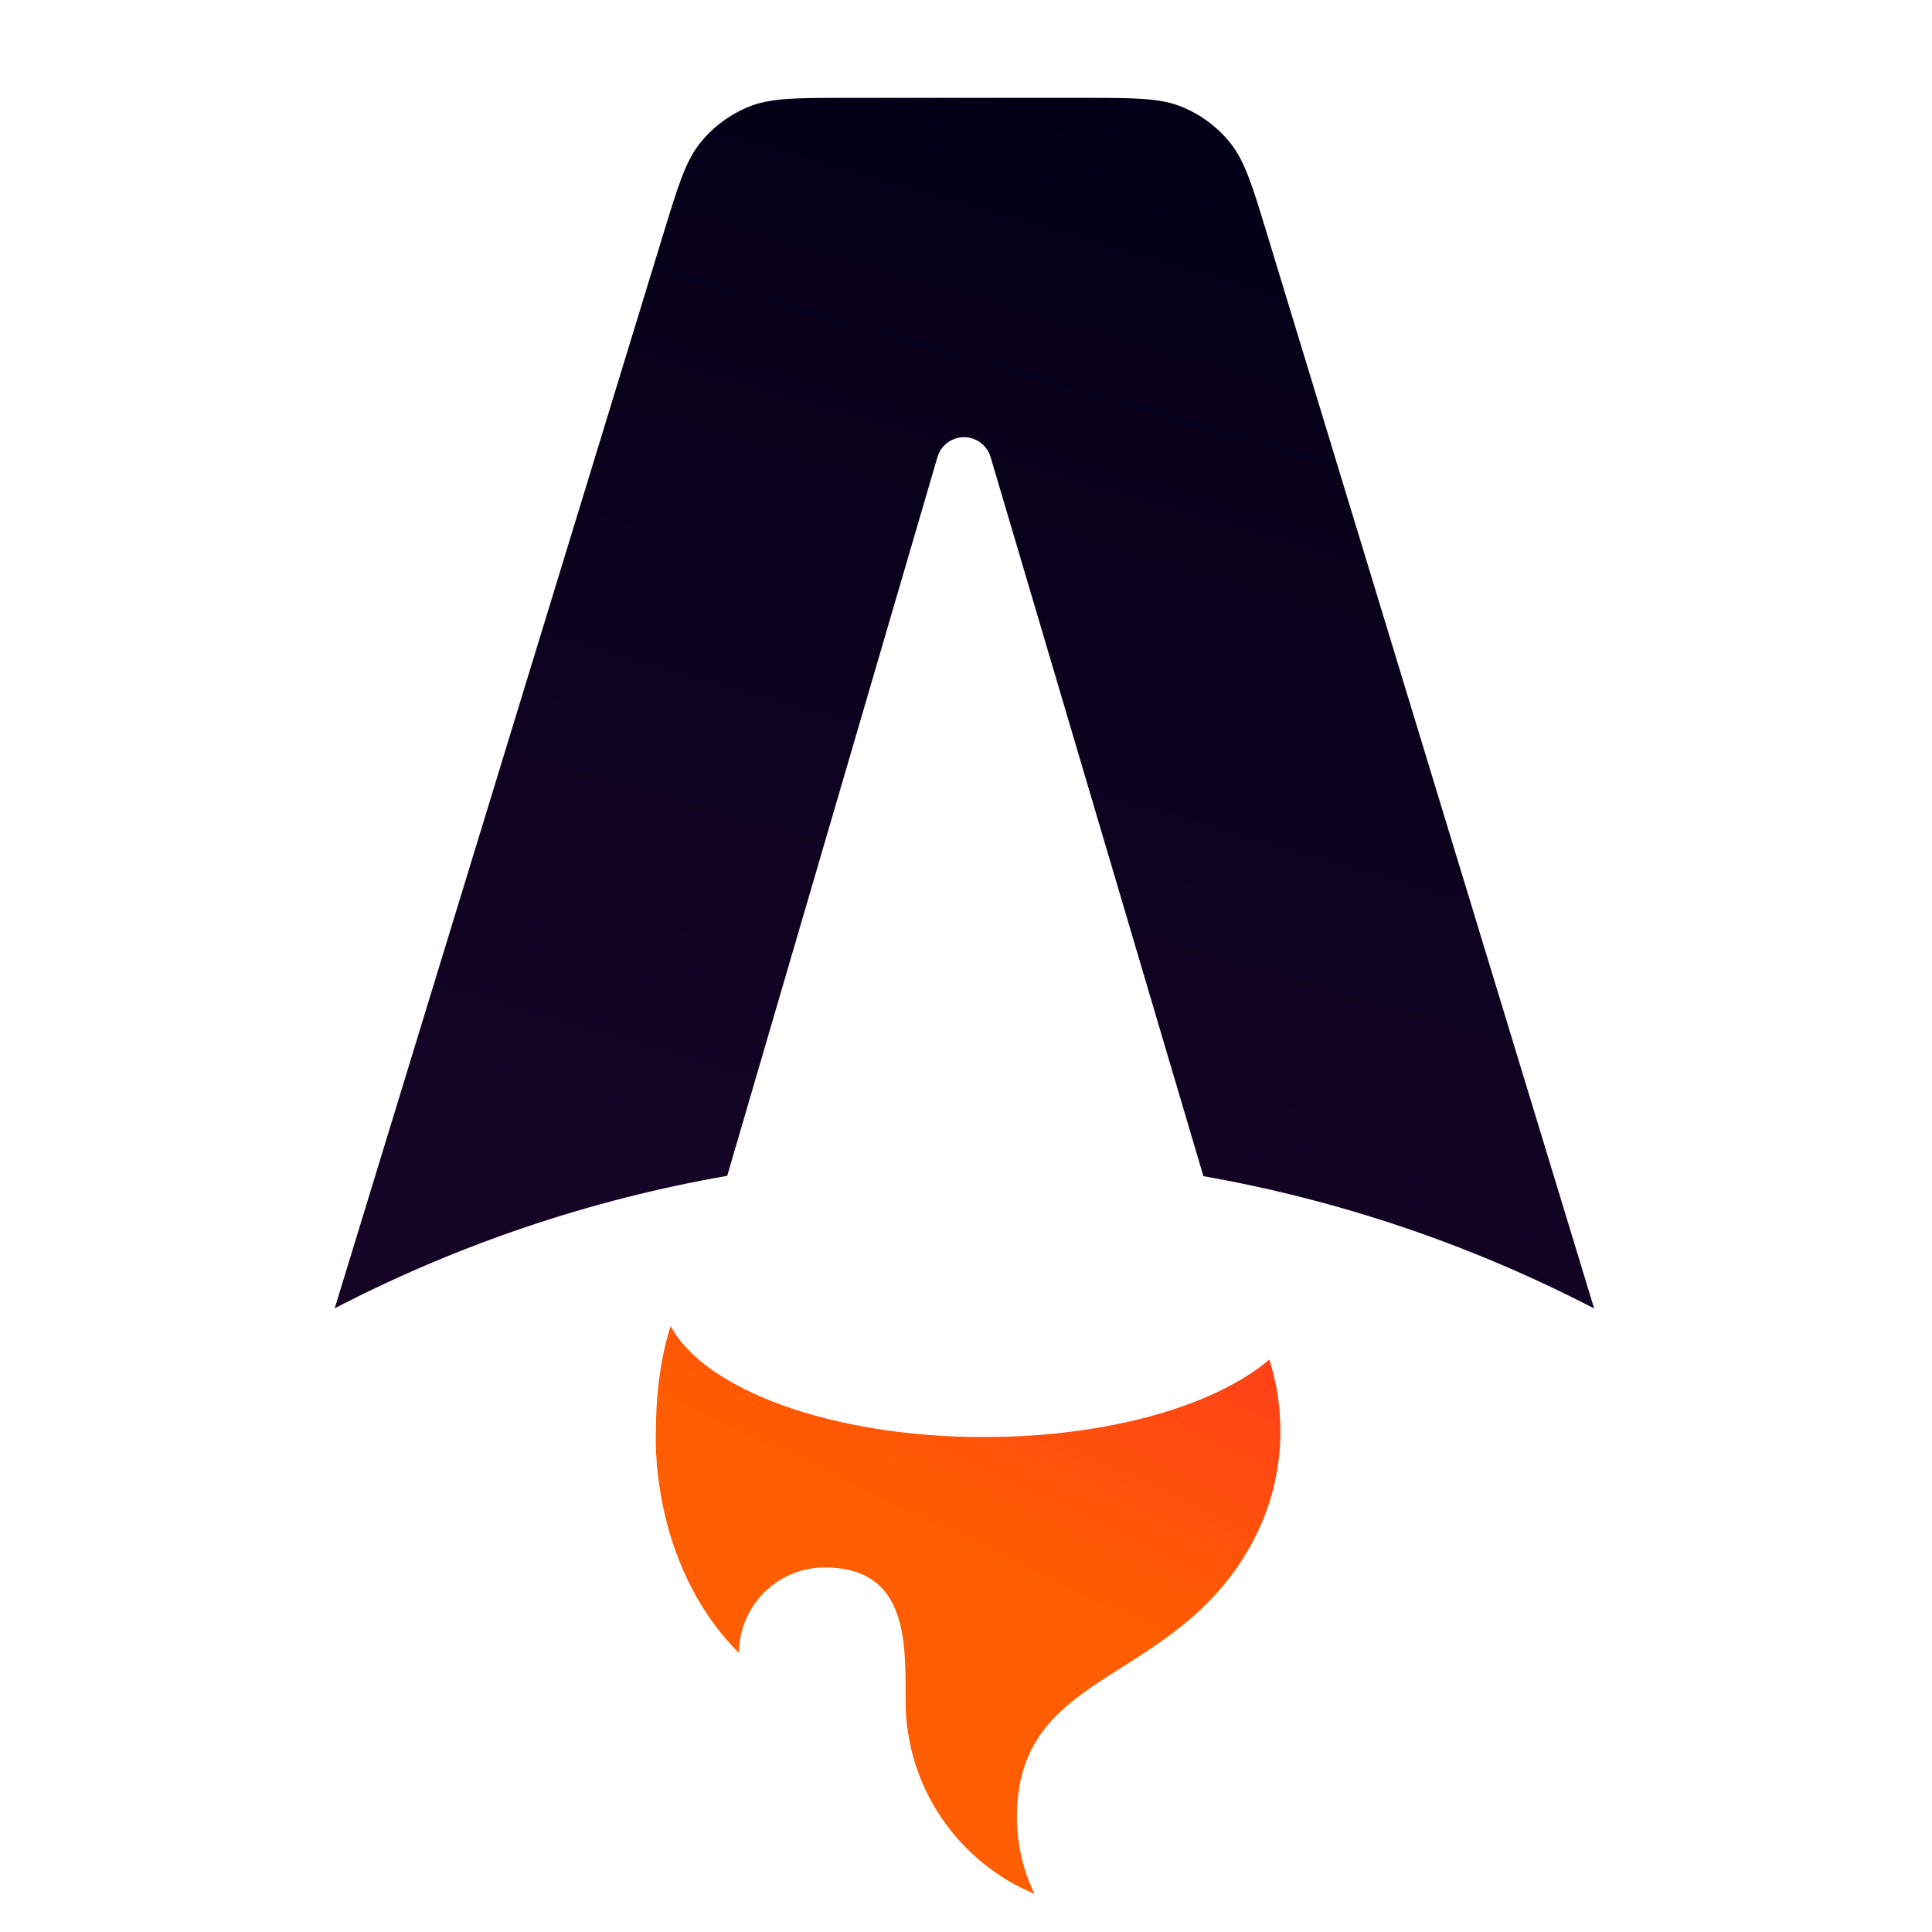
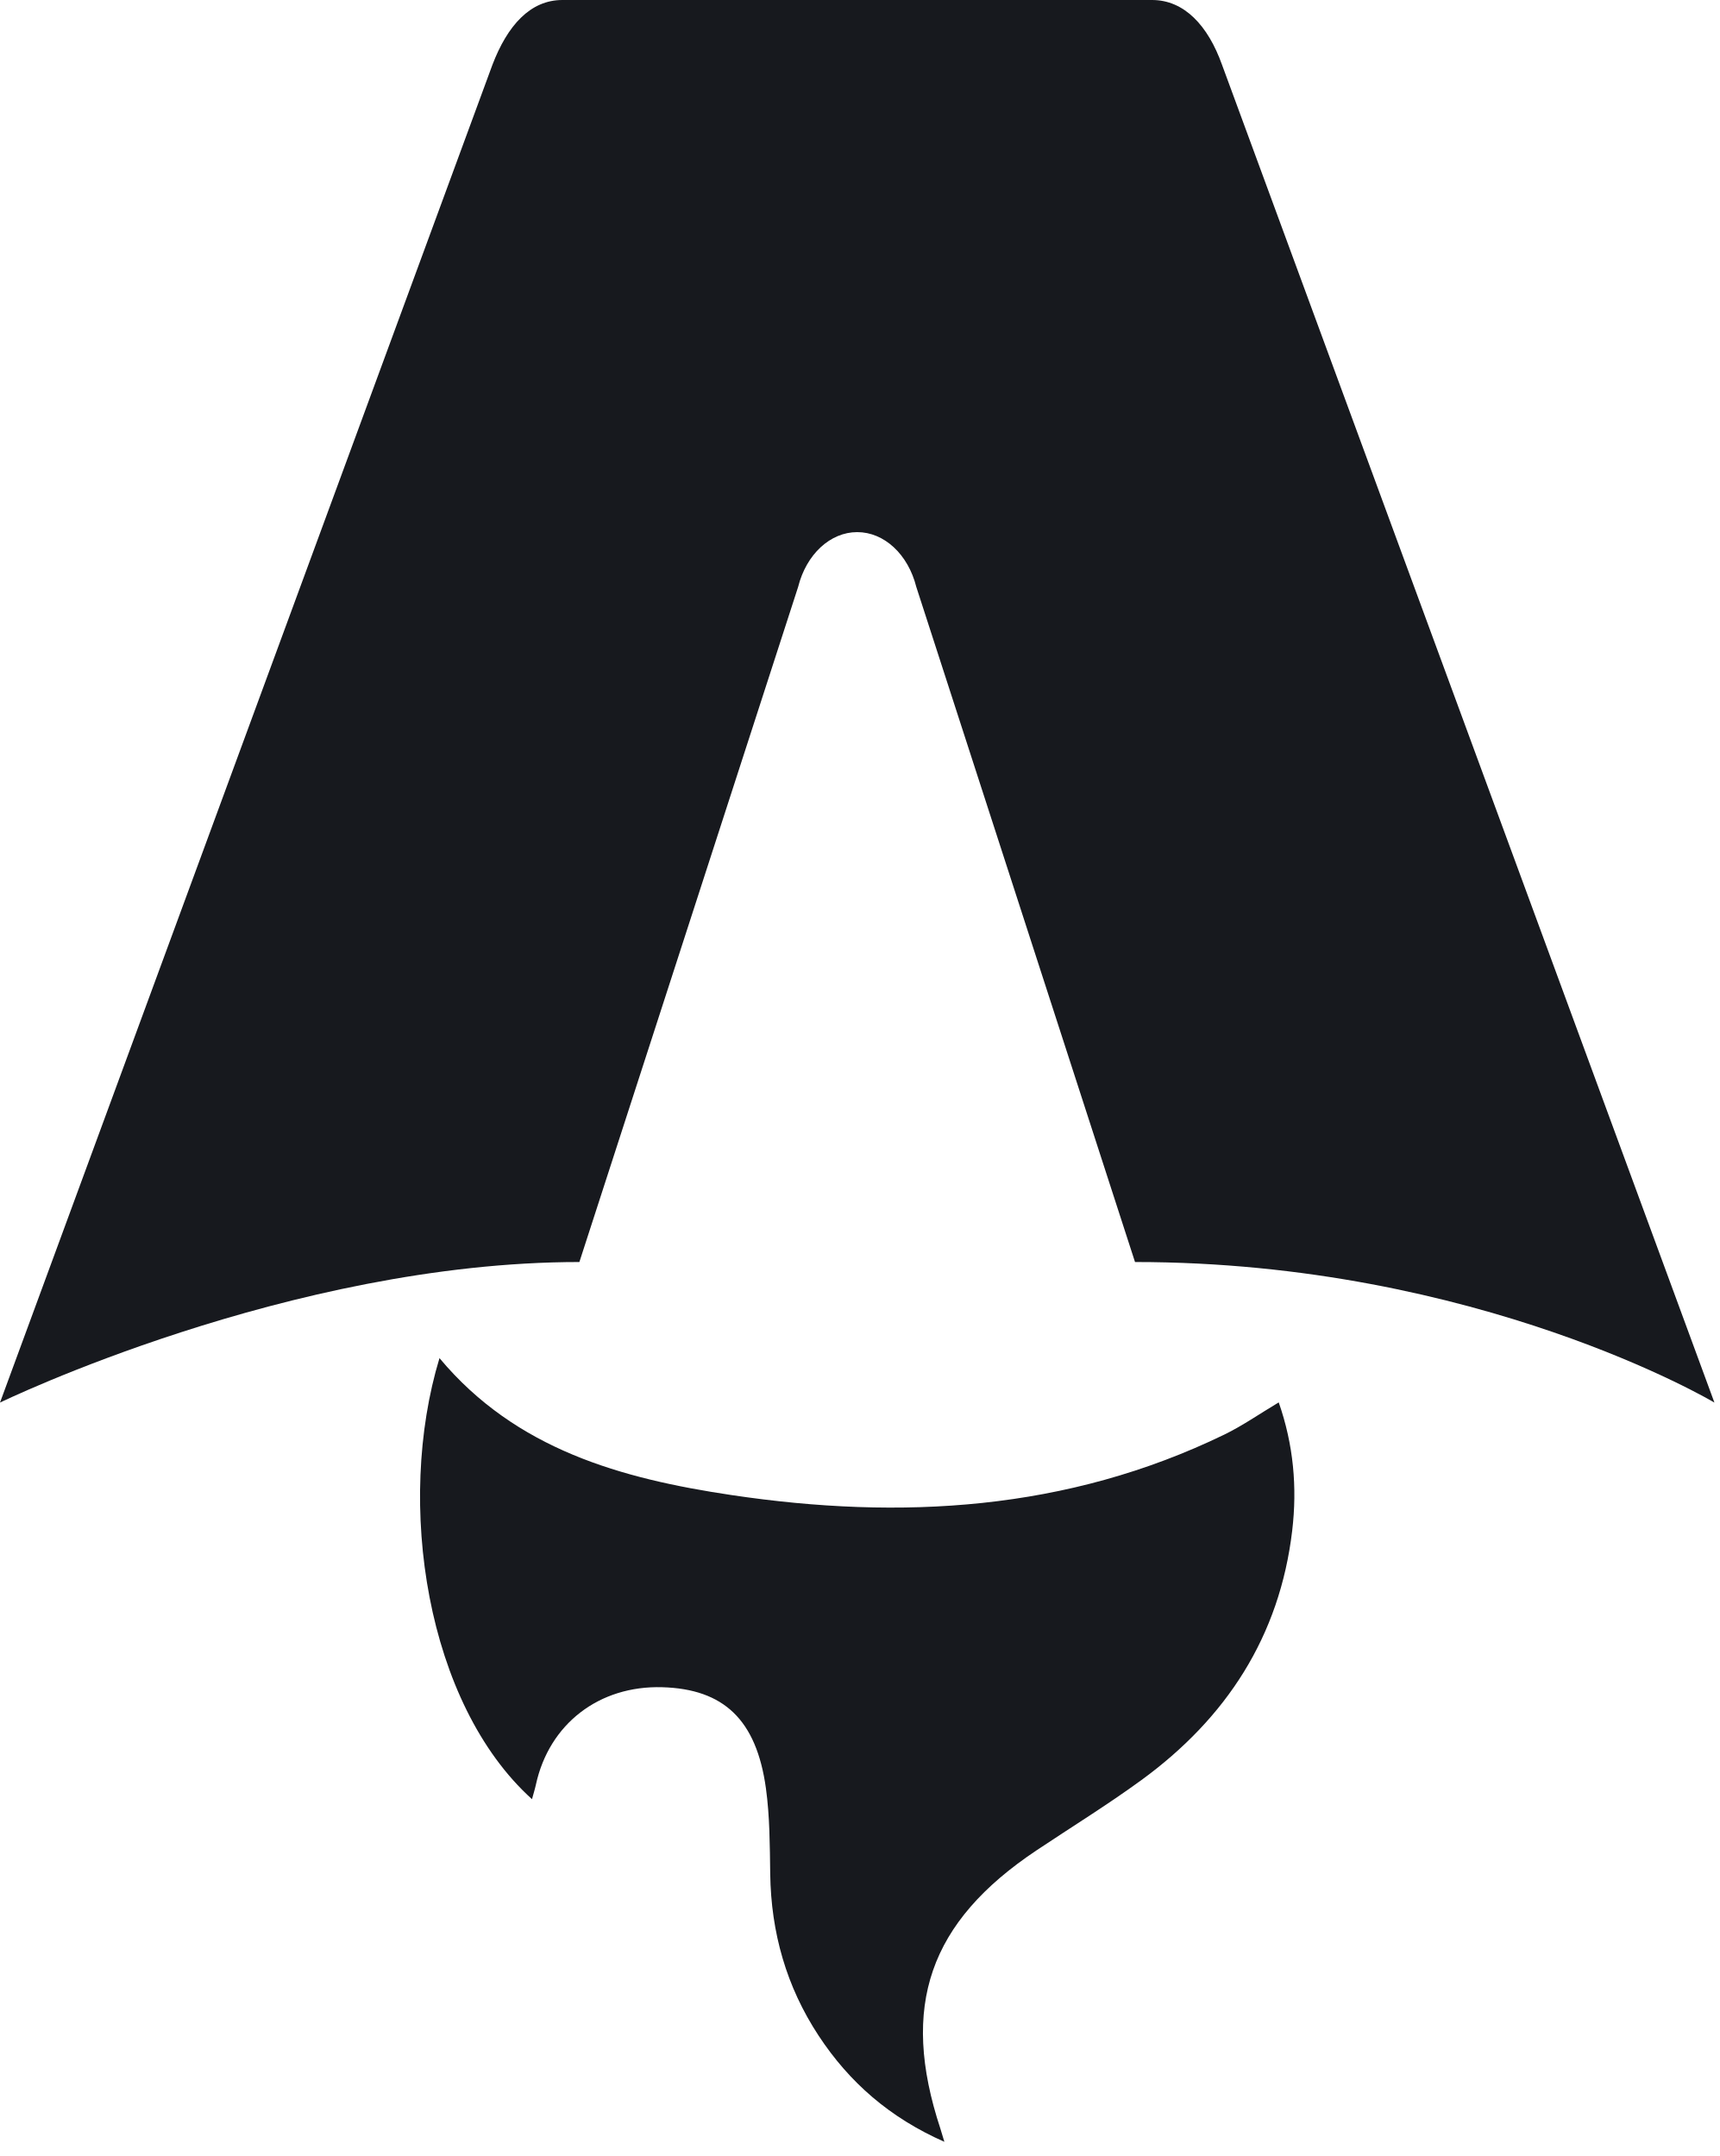
- <svg xmlns="http://www.w3.org/2000/svg" width="256" height="256" viewBox="0 0 256 256" fill="none">
-   <path fill-rule="evenodd" clip-rule="evenodd" d="M163.008 18.929C164.952 21.342 165.943 24.599 167.925 31.11L211.234 173.38C194.966 164.939 177.506 159.027 159.456 155.85L131.258 60.56C131.033 59.8 130.569 59.133 129.933 58.659C129.298 58.185 128.526 57.929 127.733 57.93C126.941 57.931 126.169 58.189 125.535 58.665C124.901 59.141 124.439 59.809 124.216 60.57L96.359 155.802C78.228 158.964 60.688 164.885 44.349 173.359L87.869 31.078C89.859 24.576 90.852 21.326 92.796 18.918C94.512 16.791 96.744 15.139 99.28 14.12C102.152 12.966 105.551 12.966 112.35 12.966H143.435C150.242 12.966 153.646 12.966 156.521 14.123C159.059 15.144 161.292 16.799 163.008 18.929Z" fill="url(#paint0_linear_1_6)" />
-   <path fill-rule="evenodd" clip-rule="evenodd" d="M168.19 180.151C161.051 186.256 146.8 190.419 130.386 190.419C110.239 190.419 93.353 184.147 88.873 175.712C87.271 180.547 86.912 186.079 86.912 189.614C86.912 189.614 85.856 206.969 97.927 219.04C97.927 212.772 103.008 207.691 109.277 207.691C120.019 207.691 120.007 217.064 119.997 224.668V225.347C119.997 236.889 127.051 246.783 137.083 250.953C135.539 247.775 134.739 244.286 134.744 240.753C134.744 229.745 141.207 225.646 148.718 220.883C154.694 217.093 161.334 212.882 165.91 204.434C168.374 199.883 169.661 194.789 169.653 189.614C169.653 186.315 169.14 183.135 168.19 180.151Z" fill="#FF5D01" />
-   <path fill-rule="evenodd" clip-rule="evenodd" d="M168.19 180.151C161.051 186.256 146.8 190.419 130.386 190.419C110.239 190.419 93.353 184.147 88.873 175.712C87.271 180.547 86.912 186.079 86.912 189.614C86.912 189.614 85.856 206.969 97.927 219.04C97.927 212.772 103.008 207.691 109.277 207.691C120.019 207.691 120.007 217.064 119.997 224.668V225.347C119.997 236.889 127.051 246.783 137.083 250.953C135.539 247.775 134.739 244.286 134.744 240.753C134.744 229.745 141.207 225.646 148.718 220.883C154.694 217.093 161.334 212.882 165.91 204.434C168.374 199.883 169.661 194.789 169.653 189.614C169.653 186.315 169.14 183.135 168.19 180.151Z" fill="url(#paint1_linear_1_6)" />
-   <defs>
-     <linearGradient id="paint0_linear_1_6" x1="176.599" y1="5.423" x2="127.791" y2="173.38" gradientUnits="userSpaceOnUse">
-       <stop stop-color="#000014" />
-       <stop offset="1" stop-color="#150426" />
-     </linearGradient>
-     <linearGradient id="paint1_linear_1_6" x1="200.336" y1="130.49" x2="158.065" y2="218.982" gradientUnits="userSpaceOnUse">
-       <stop stop-color="#FF1639" />
-       <stop offset="1" stop-color="#FF1639" stop-opacity="0" />
-     </linearGradient>
-   </defs>
+ <svg xmlns="http://www.w3.org/2000/svg" width="63" height="79" viewBox="0 0 63 79" fill="none">
+   <path d="M19.492 65.928C15.617 62.432 14.485 55.086 16.1 49.764C18.9 53.119 22.779 54.182 26.798 54.782C33.001 55.708 39.094 55.362 44.856 52.564C45.516 52.243 46.125 51.817 46.845 51.386C47.386 52.934 47.527 54.497 47.338 56.088C46.879 59.962 44.925 62.954 41.818 65.223C40.575 66.13 39.26 66.941 37.977 67.797C34.035 70.426 32.968 73.51 34.449 77.995C34.485 78.104 34.516 78.213 34.596 78.48C32.583 77.591 31.112 76.296 29.992 74.595C28.809 72.798 28.246 70.811 28.216 68.662C28.201 67.615 28.201 66.56 28.059 65.528C27.711 63.014 26.514 61.888 24.261 61.823C21.948 61.756 20.118 63.167 19.633 65.389C19.596 65.56 19.542 65.728 19.489 65.926L19.492 65.928Z" fill="#17191E" />
+   <path d="M0 51.393C0 51.393 10.598 46.243 21.225 46.243L29.238 21.507C29.538 20.311 30.414 19.498 31.403 19.498C32.392 19.498 33.268 20.311 33.568 21.507L41.58 46.243C54.167 46.243 62.806 51.393 62.806 51.393C62.806 51.393 44.804 2.476 44.769 2.378C44.253 0.931 43.38 0 42.205 0H20.603C19.427 0 18.59 0.931 18.038 2.378C18 2.474 0 51.393 0 51.393Z" fill="#17191E" />
</svg>
